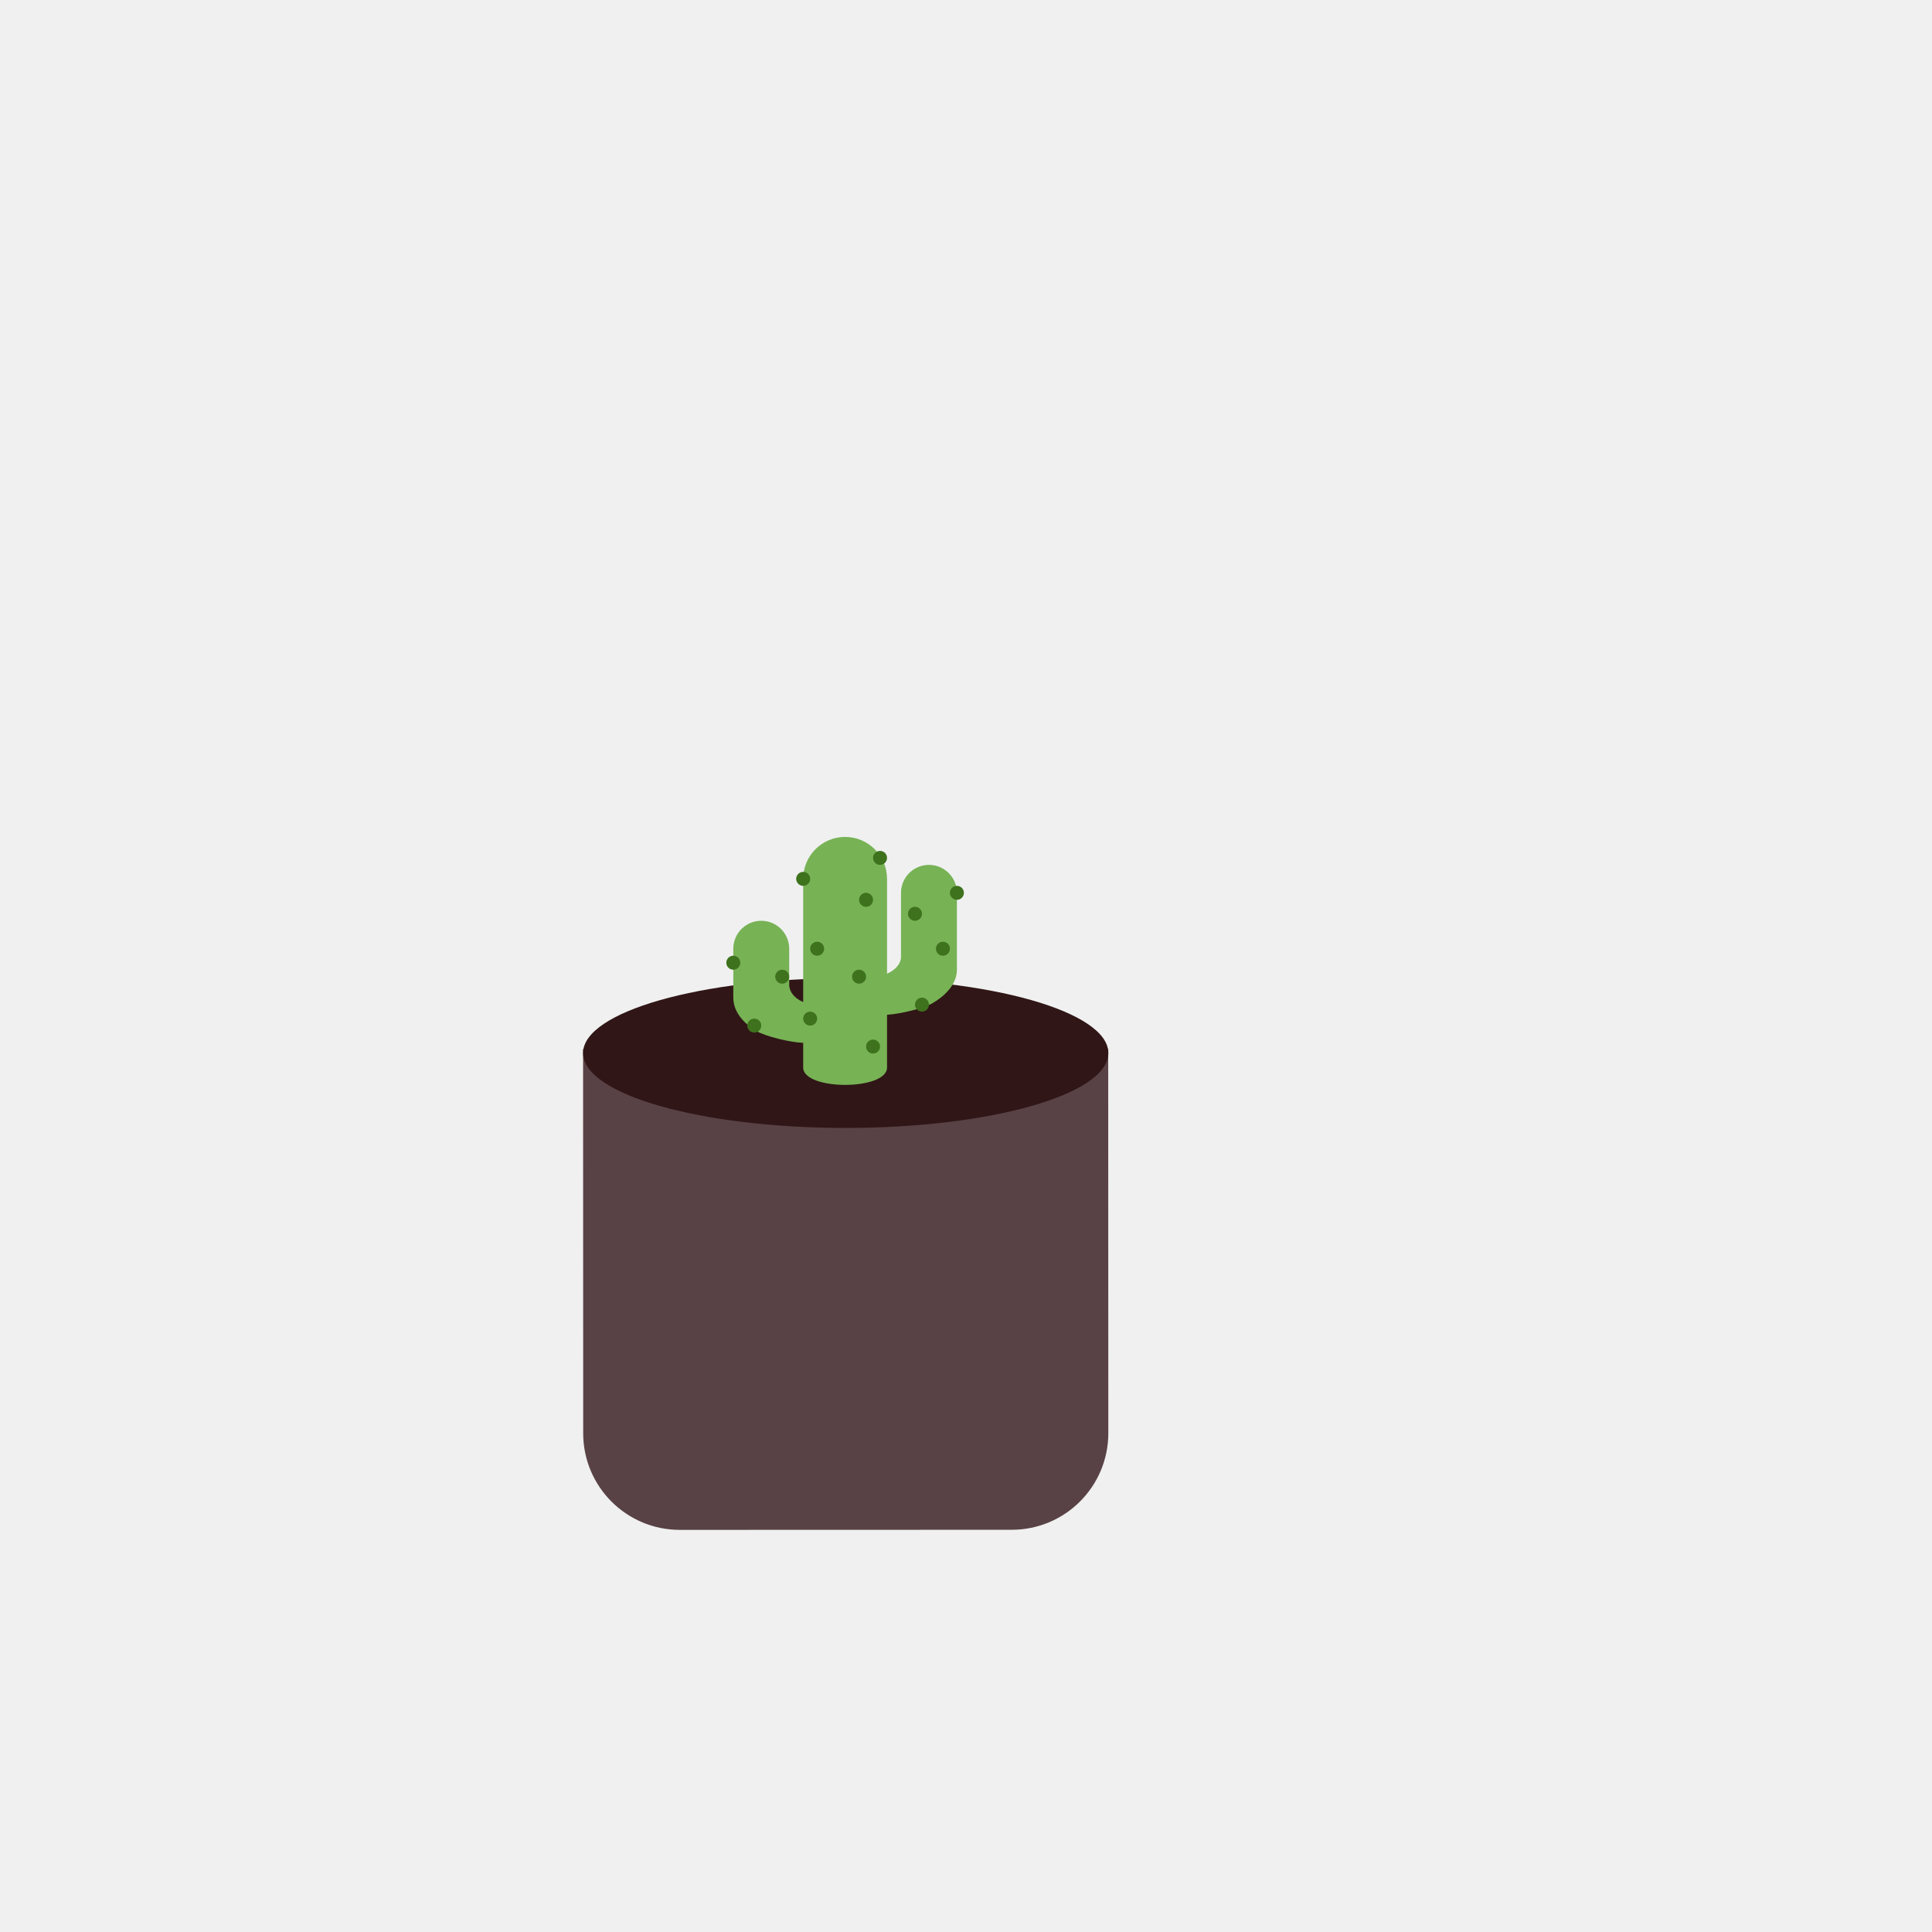
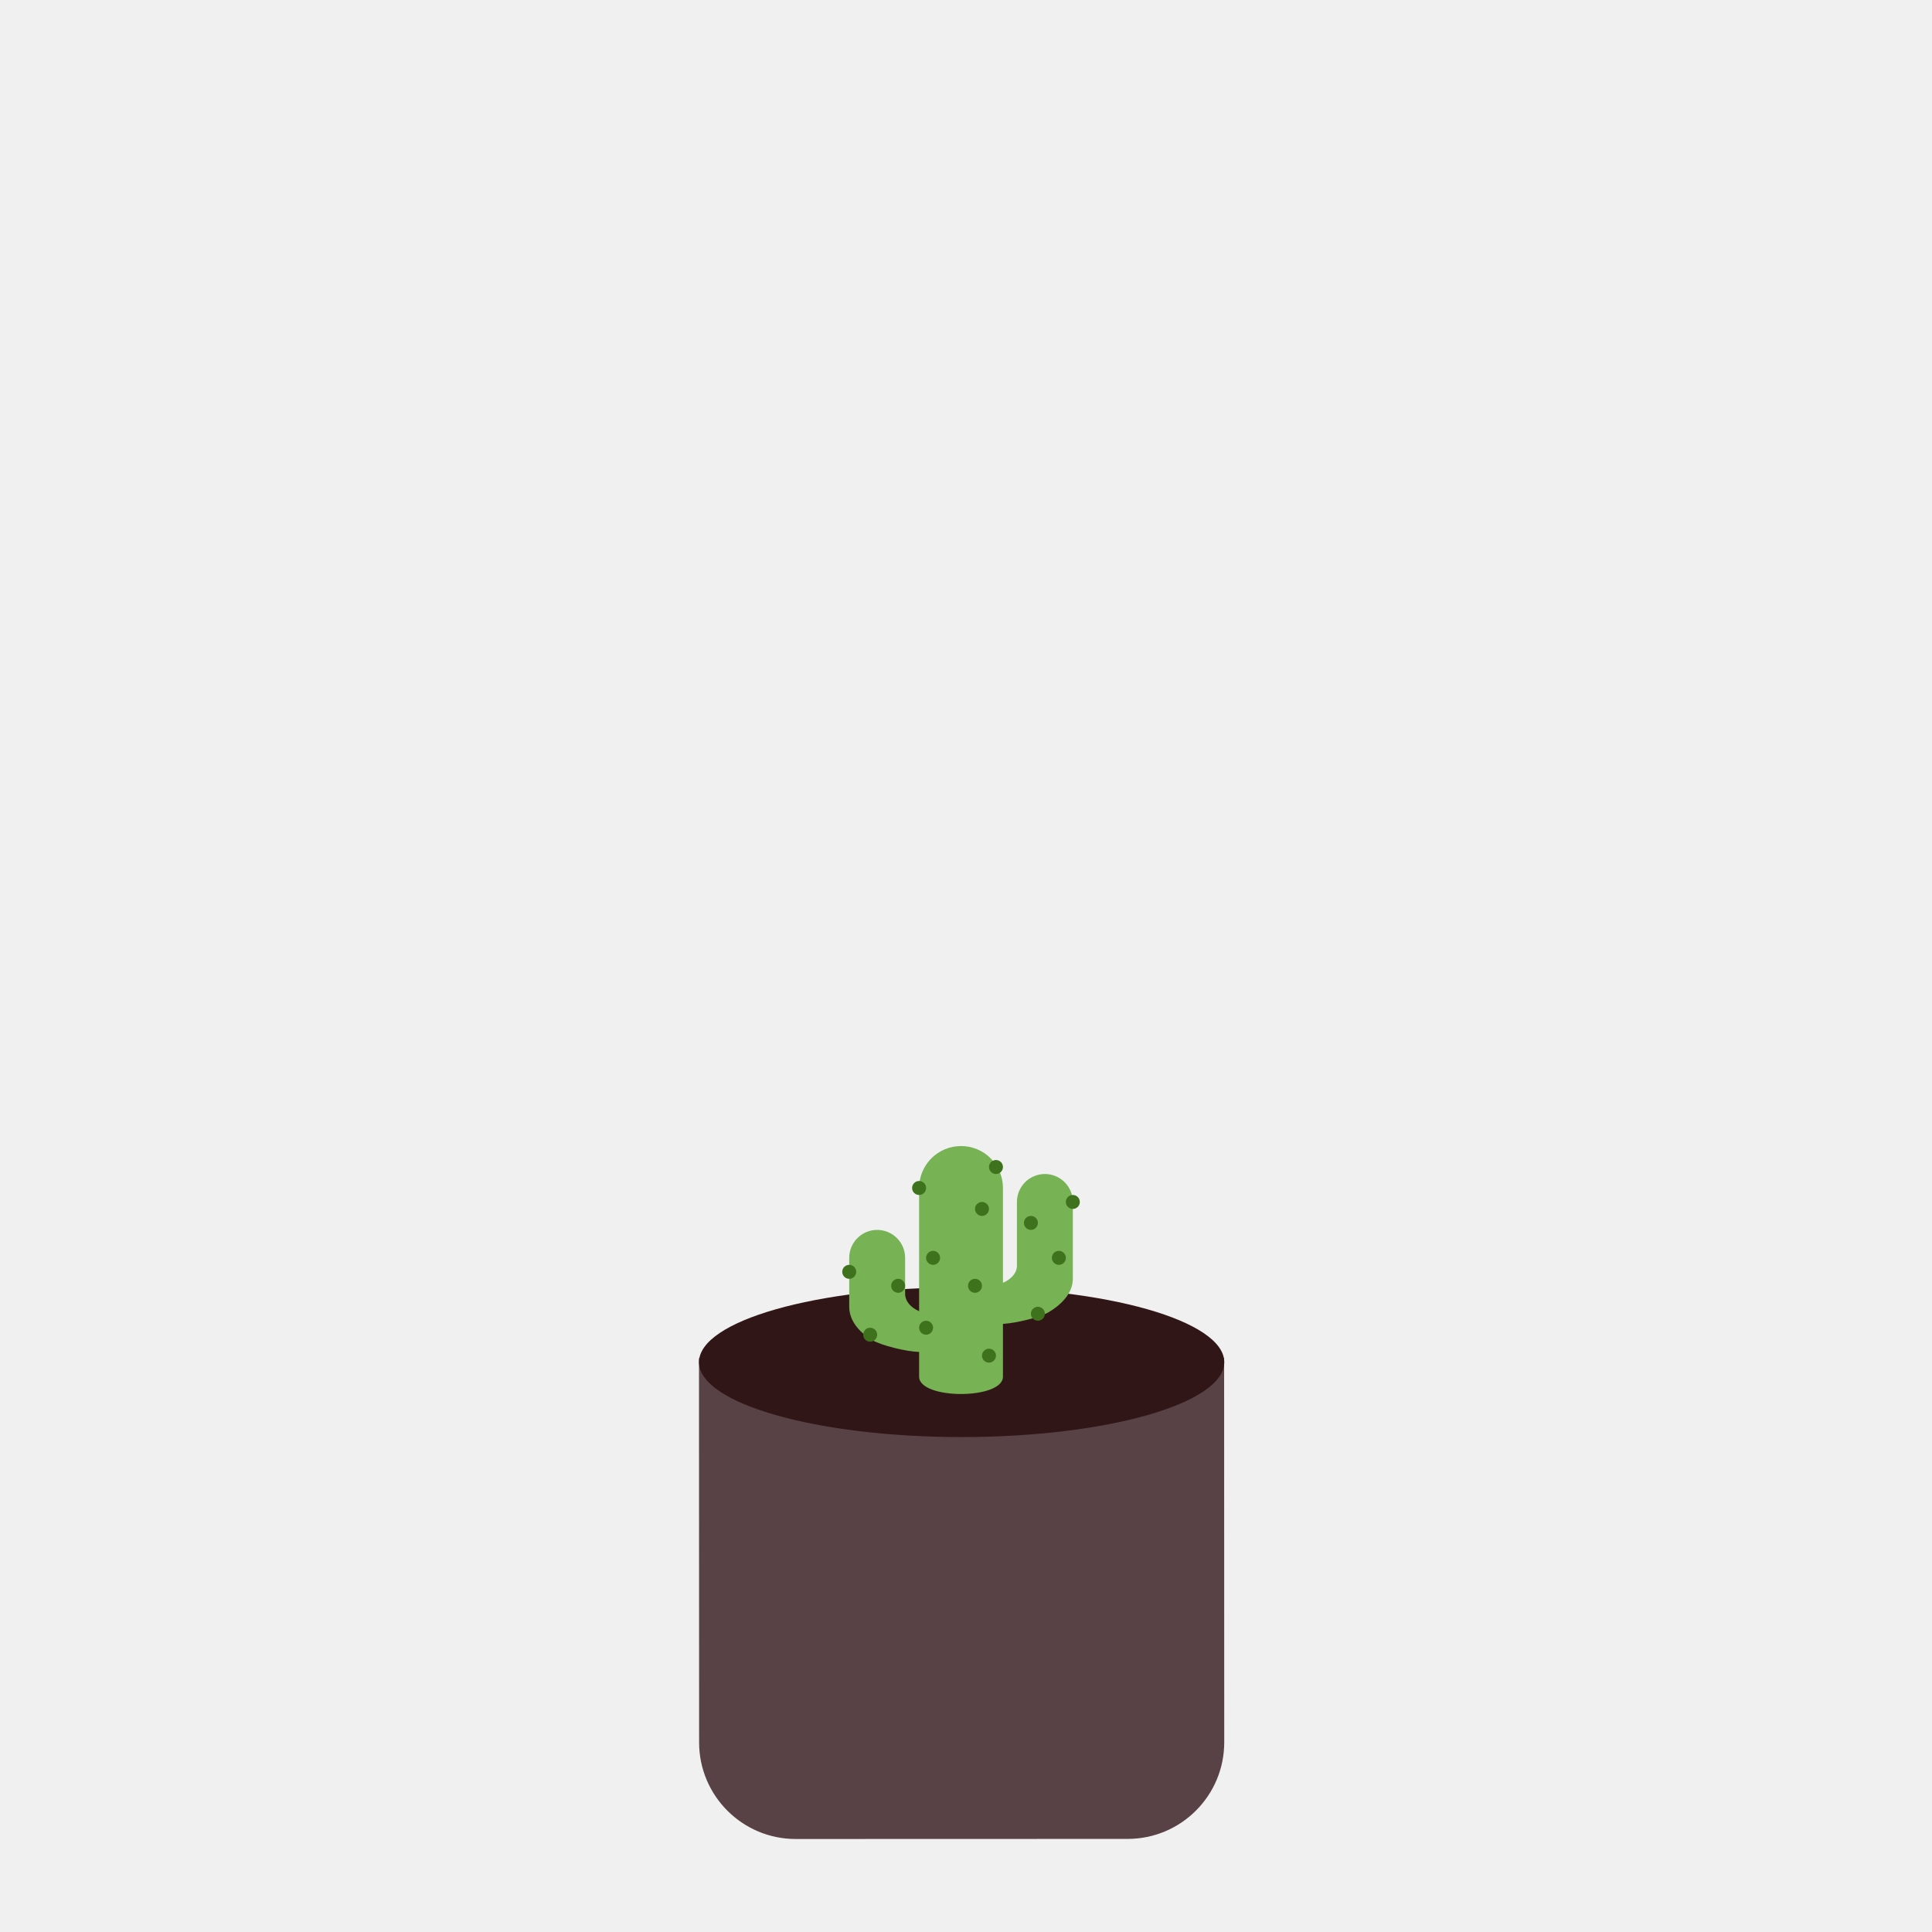
- <svg xmlns="http://www.w3.org/2000/svg" viewBox="0 0 500 500">
+ <svg xmlns="http://www.w3.org/2000/svg" viewBox="-30 -80 500 500">
  <defs>
    <clipPath id="clip0_42_120">
      <rect width="200" height="200" fill="white" />
    </clipPath>
  </defs>
  <path d="M 150.901 271.463 L 286.802 271.423 L 286.832 370.899 C 286.836 384.706 275.646 395.902 261.839 395.906 L 175.938 395.932 C 162.131 395.936 150.935 384.746 150.93 370.939 L 150.901 271.463 Z" fill="#594245" />
  <ellipse cx="218.87" cy="272.533" rx="67.969" ry="19.376" fill="#301616" />
  <g clip-path="url(#clip0_42_120)" transform="matrix(0.325524, 0, 0, 0.325524, 186.1609, 216.5959)" style="">
    <path d="M166.667 22.222C160.773 22.222 155.121 24.564 150.953 28.731C146.786 32.898 144.444 38.551 144.444 44.444V95.139C144.444 101.172 139.517 106.028 133.333 108.739V33.333C133.333 24.493 129.821 16.014 123.57 9.763C117.319 3.512 108.841 0 100 0C91.159 0 82.681 3.512 76.43 9.763C70.178 16.014 66.667 24.493 66.667 33.333V131.272C60.433 128.633 55.556 123.656 55.556 117.361V88.889C55.556 82.995 53.214 77.343 49.047 73.175C44.879 69.008 39.227 66.667 33.333 66.667C27.44 66.667 21.787 69.008 17.62 73.175C13.452 77.343 11.111 82.995 11.111 88.889V127.778C11.111 140.05 20.833 149.306 29.861 154.511C36.772 158.5 56.144 163.4 66.667 163.683V183.333C66.667 201.739 133.333 201.739 133.333 183.333V141.394C144.339 140.733 162.728 136.1 169.328 132.289C178.356 127.083 188.889 117.828 188.889 105.556V44.444C188.889 38.551 186.548 32.898 182.38 28.731C178.213 24.564 172.56 22.222 166.667 22.222Z" fill="#77B255" />
    <path d="M66.667 38.889C69.735 38.889 72.222 36.402 72.222 33.333C72.222 30.265 69.735 27.778 66.667 27.778C63.598 27.778 61.111 30.265 61.111 33.333C61.111 36.402 63.598 38.889 66.667 38.889Z" fill="#3E721D" />
    <path d="M127.778 22.222C130.846 22.222 133.333 19.735 133.333 16.667C133.333 13.598 130.846 11.111 127.778 11.111C124.71 11.111 122.222 13.598 122.222 16.667C122.222 19.735 124.71 22.222 127.778 22.222Z" fill="#3E721D" />
    <path d="M116.667 55.556C119.735 55.556 122.222 53.068 122.222 50C122.222 46.932 119.735 44.444 116.667 44.444C113.598 44.444 111.111 46.932 111.111 50C111.111 53.068 113.598 55.556 116.667 55.556Z" fill="#3E721D" />
    <path d="M77.778 94.444C80.846 94.444 83.333 91.957 83.333 88.889C83.333 85.821 80.846 83.333 77.778 83.333C74.71 83.333 72.222 85.821 72.222 88.889C72.222 91.957 74.71 94.444 77.778 94.444Z" fill="#3E721D" />
    <path d="M111.111 116.667C114.179 116.667 116.667 114.179 116.667 111.111C116.667 108.043 114.179 105.556 111.111 105.556C108.043 105.556 105.556 108.043 105.556 111.111C105.556 114.179 108.043 116.667 111.111 116.667Z" fill="#3E721D" />
    <path d="M72.222 150C75.29 150 77.778 147.513 77.778 144.444C77.778 141.376 75.29 138.889 72.222 138.889C69.154 138.889 66.667 141.376 66.667 144.444C66.667 147.513 69.154 150 72.222 150Z" fill="#3E721D" />
    <path d="M27.778 155.556C30.846 155.556 33.333 153.068 33.333 150C33.333 146.932 30.846 144.444 27.778 144.444C24.709 144.444 22.222 146.932 22.222 150C22.222 153.068 24.709 155.556 27.778 155.556Z" fill="#3E721D" />
    <path d="M50 116.667C53.068 116.667 55.556 114.179 55.556 111.111C55.556 108.043 53.068 105.556 50 105.556C46.932 105.556 44.444 108.043 44.444 111.111C44.444 114.179 46.932 116.667 50 116.667Z" fill="#3E721D" />
    <path d="M11.111 105.556C14.179 105.556 16.667 103.068 16.667 100C16.667 96.932 14.179 94.444 11.111 94.444C8.043 94.444 5.556 96.932 5.556 100C5.556 103.068 8.043 105.556 11.111 105.556Z" fill="#3E721D" />
    <path d="M188.889 50C191.957 50 194.444 47.513 194.444 44.444C194.444 41.376 191.957 38.889 188.889 38.889C185.821 38.889 183.333 41.376 183.333 44.444C183.333 47.513 185.821 50 188.889 50Z" fill="#3E721D" />
    <path d="M155.556 66.667C158.624 66.667 161.111 64.179 161.111 61.111C161.111 58.043 158.624 55.556 155.556 55.556C152.487 55.556 150 58.043 150 61.111C150 64.179 152.487 66.667 155.556 66.667Z" fill="#3E721D" />
    <path d="M177.778 94.444C180.846 94.444 183.333 91.957 183.333 88.889C183.333 85.821 180.846 83.333 177.778 83.333C174.709 83.333 172.222 85.821 172.222 88.889C172.222 91.957 174.709 94.444 177.778 94.444Z" fill="#3E721D" />
    <path d="M161.111 138.889C164.179 138.889 166.667 136.402 166.667 133.333C166.667 130.265 164.179 127.778 161.111 127.778C158.043 127.778 155.556 130.265 155.556 133.333C155.556 136.402 158.043 138.889 161.111 138.889Z" fill="#3E721D" />
    <path d="M122.222 172.222C125.29 172.222 127.778 169.735 127.778 166.667C127.778 163.598 125.29 161.111 122.222 161.111C119.154 161.111 116.667 163.598 116.667 166.667C116.667 169.735 119.154 172.222 122.222 172.222Z" fill="#3E721D" />
  </g>
</svg>
